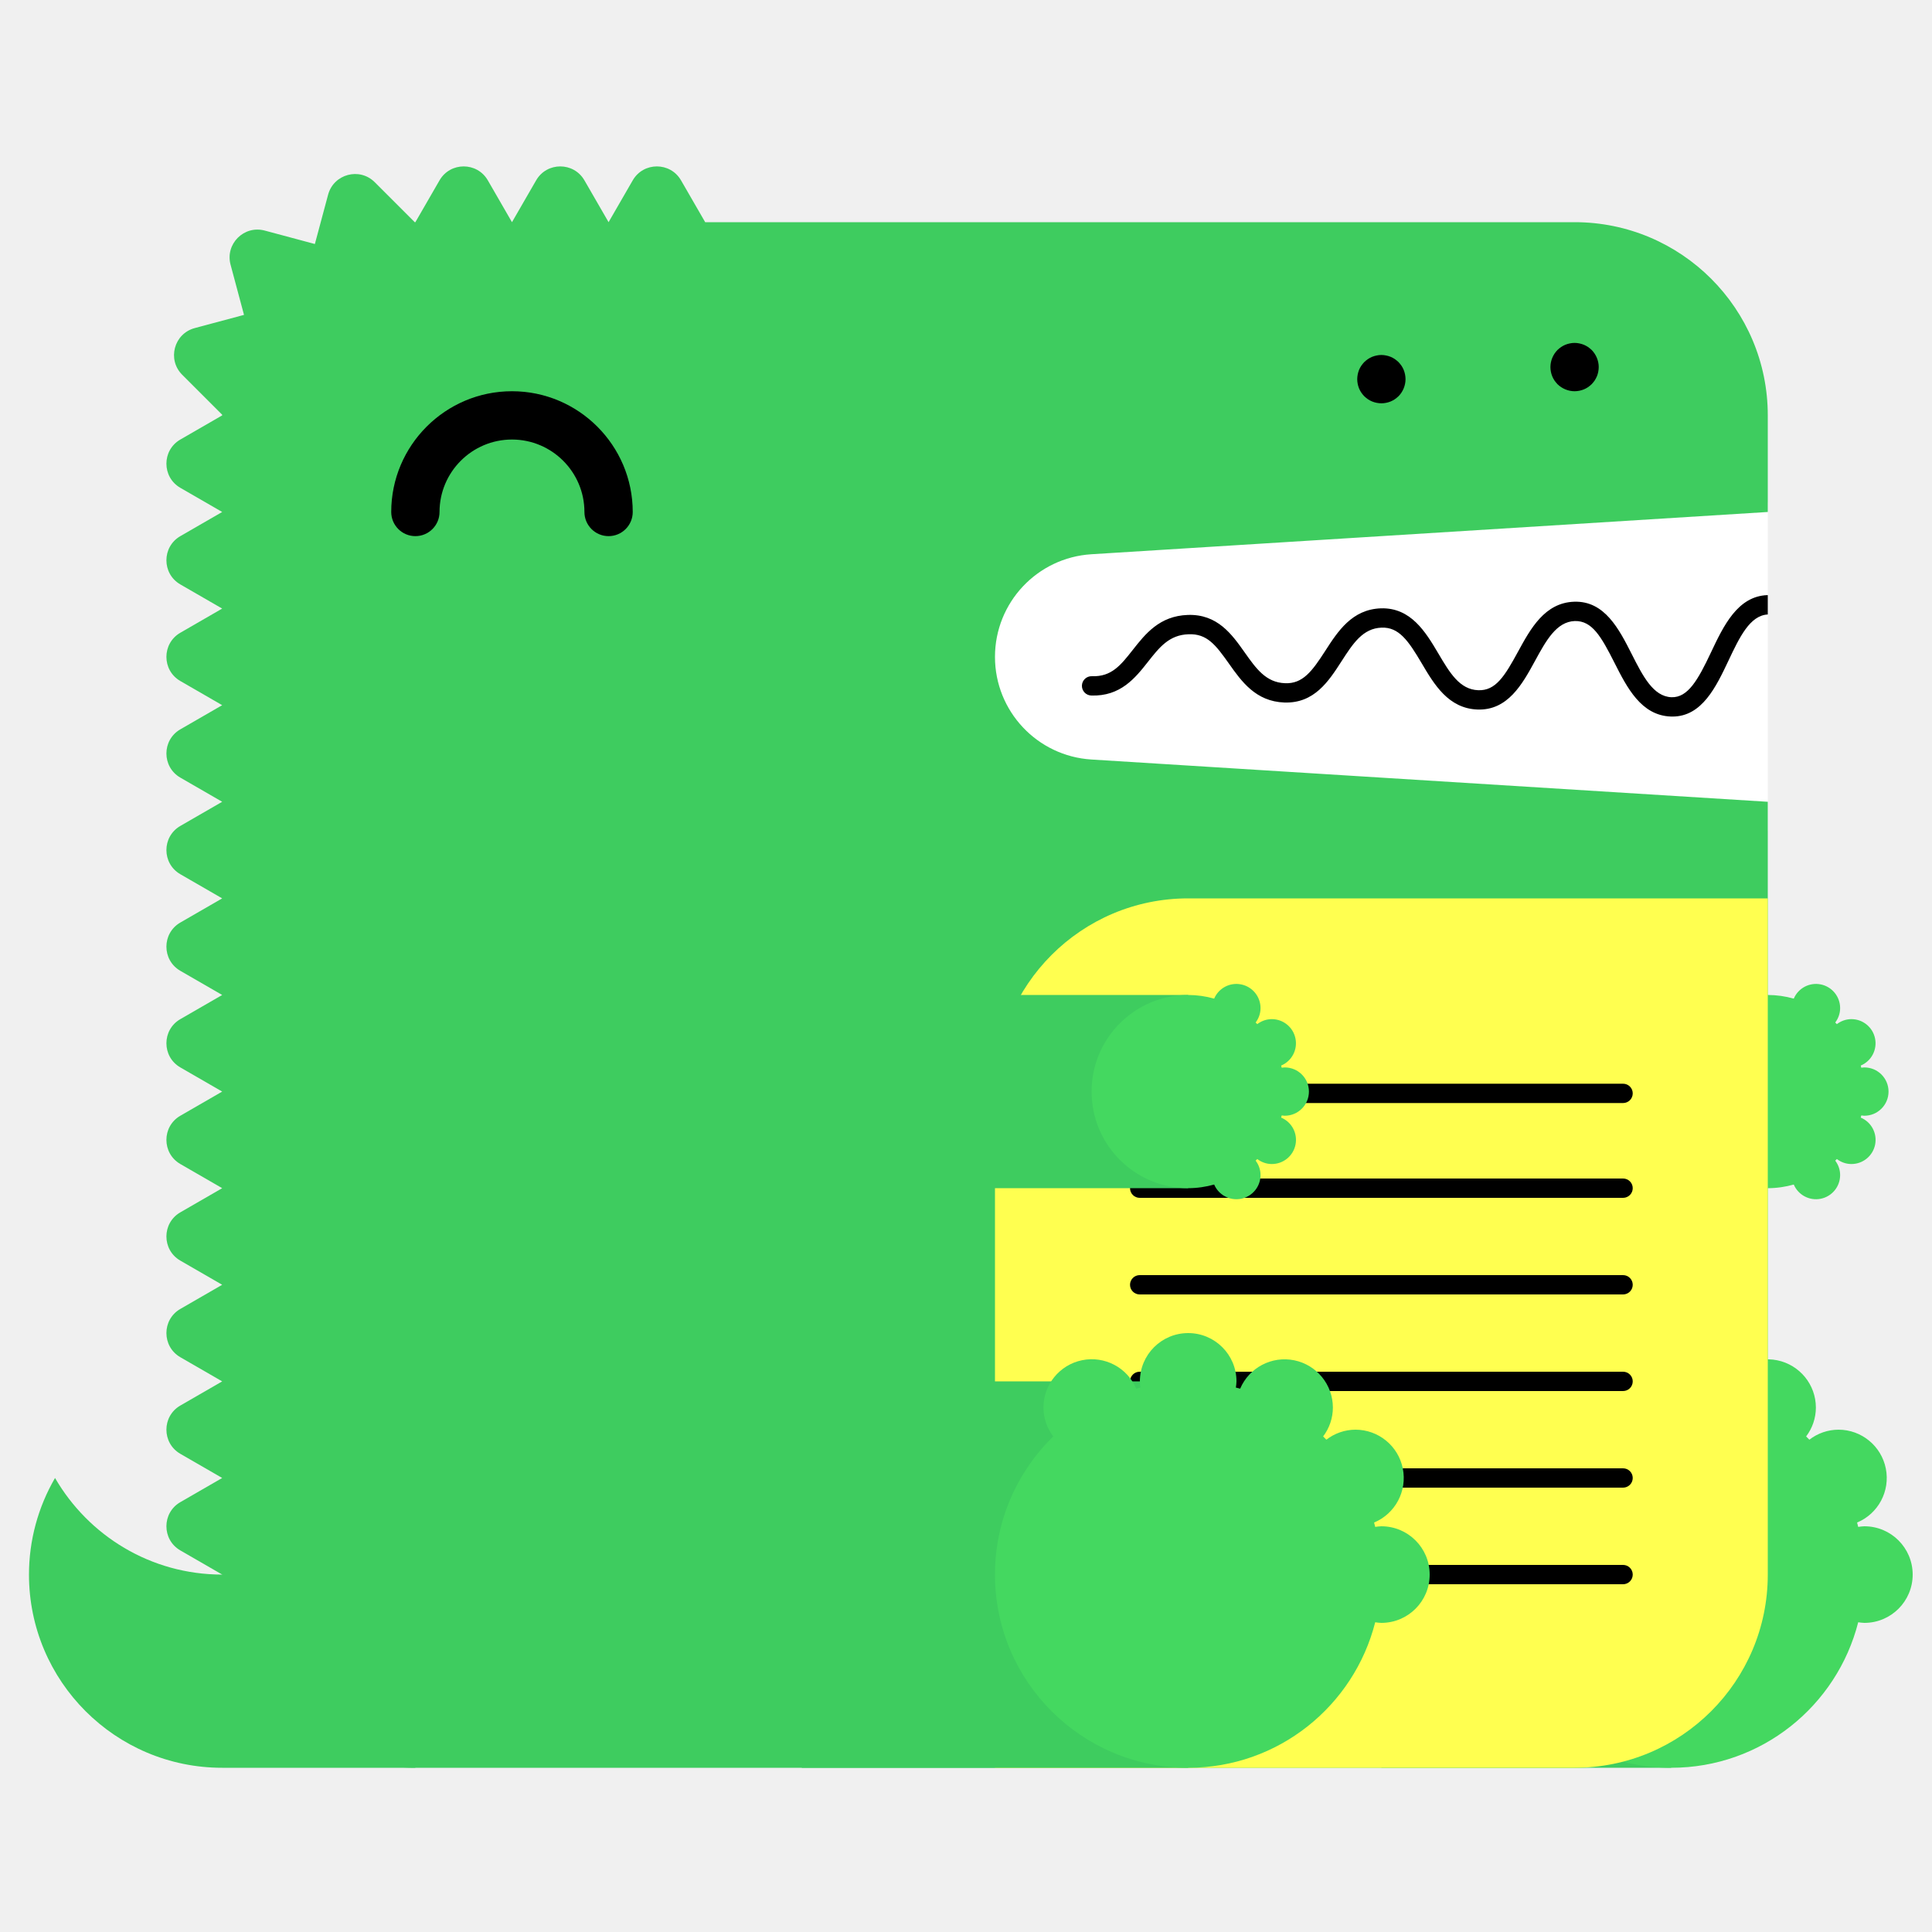
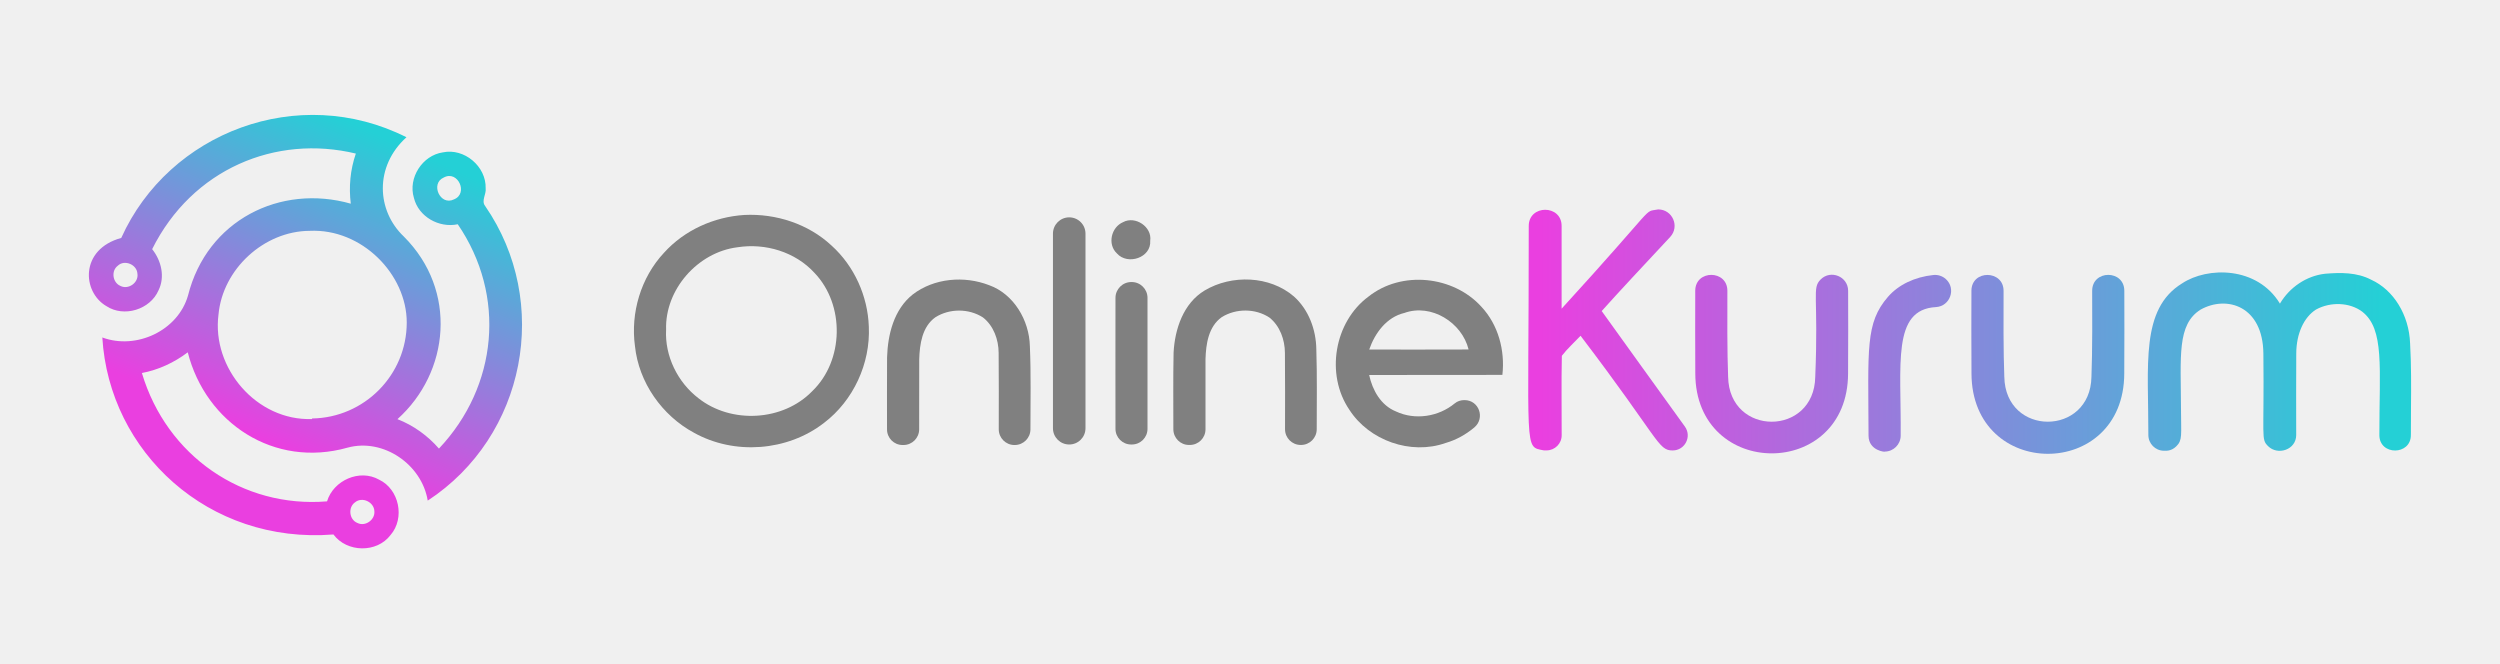
- <svg xmlns="http://www.w3.org/2000/svg" width="200" height="200" viewBox="0 0 200 200">
-   <g fill="none" fill-rule="evenodd">
-     <path fill="#FFF" d="M99 52h84v34H99z" />
-     <path d="M23 163c-7.398 0-13.843-4.027-17.303-10A19.886 19.886 0 0 0 3 163c0 11.046 8.954 20 20 20h20v-20H23z" fill="#3ECC5F" />
-     <path d="M112.98 57.376L183 53V43c0-11.046-8.954-20-20-20H73l-2.5-4.33c-1.112-1.925-3.889-1.925-5 0L63 23l-2.5-4.33c-1.111-1.925-3.889-1.925-5 0L53 23l-2.5-4.33c-1.111-1.925-3.889-1.925-5 0L43 23c-.022 0-.042.003-.065.003l-4.142-4.141c-1.57-1.571-4.252-.853-4.828 1.294l-1.369 5.104-5.192-1.392c-2.148-.575-4.111 1.389-3.535 3.536l1.39 5.193-5.102 1.367c-2.148.576-2.867 3.259-1.296 4.83l4.142 4.142c0 .021-.003.042-.003.064l-4.33 2.5c-1.925 1.111-1.925 3.889 0 5L23 53l-4.33 2.5c-1.925 1.111-1.925 3.889 0 5L23 63l-4.33 2.5c-1.925 1.111-1.925 3.889 0 5L23 73l-4.33 2.5c-1.925 1.111-1.925 3.889 0 5L23 83l-4.33 2.5c-1.925 1.111-1.925 3.889 0 5L23 93l-4.33 2.5c-1.925 1.111-1.925 3.889 0 5L23 103l-4.33 2.5c-1.925 1.111-1.925 3.889 0 5L23 113l-4.33 2.5c-1.925 1.111-1.925 3.889 0 5L23 123l-4.33 2.5c-1.925 1.111-1.925 3.889 0 5L23 133l-4.33 2.5c-1.925 1.111-1.925 3.889 0 5L23 143l-4.33 2.5c-1.925 1.111-1.925 3.889 0 5L23 153l-4.33 2.5c-1.925 1.111-1.925 3.889 0 5L23 163c0 11.046 8.954 20 20 20h120c11.046 0 20-8.954 20-20V83l-70.02-4.376A10.645 10.645 0 0 1 103 68c0-5.621 4.37-10.273 9.98-10.624" fill="#3ECC5F" />
-     <path fill="#3ECC5F" d="M143 183h30v-40h-30z" />
-     <path d="M193 158c-.219 0-.428.037-.639.064-.038-.15-.074-.301-.116-.451A5 5 0 0 0 190.32 148a4.96 4.96 0 0 0-3.016 1.036 26.531 26.531 0 0 0-.335-.336 4.955 4.955 0 0 0 1.011-2.987 5 5 0 0 0-9.599-1.959c-.148-.042-.297-.077-.445-.115.027-.211.064-.42.064-.639a5 5 0 0 0-5-5 5 5 0 0 0-5 5c0 .219.037.428.064.639-.148.038-.297.073-.445.115a4.998 4.998 0 0 0-9.599 1.959c0 1.125.384 2.151 1.011 2.987-3.717 3.632-6.031 8.693-6.031 14.3 0 11.046 8.954 20 20 20 9.339 0 17.16-6.41 19.361-15.064.211.027.42.064.639.064a5 5 0 0 0 5-5 5 5 0 0 0-5-5" fill="#44D860" />
-     <path fill="#3ECC5F" d="M153 123h30v-20h-30z" />
-     <path d="M193 115.5a2.5 2.5 0 1 0 0-5c-.109 0-.214.019-.319.032-.02-.075-.037-.15-.058-.225a2.501 2.501 0 0 0-.963-4.807c-.569 0-1.088.197-1.508.518a6.653 6.653 0 0 0-.168-.168c.314-.417.506-.931.506-1.494a2.5 2.5 0 0 0-4.8-.979A9.987 9.987 0 0 0 183 103c-5.522 0-10 4.478-10 10s4.478 10 10 10c.934 0 1.833-.138 2.69-.377a2.5 2.5 0 0 0 4.8-.979c0-.563-.192-1.077-.506-1.494.057-.055.113-.111.168-.168.42.321.939.518 1.508.518a2.5 2.5 0 0 0 .963-4.807c.021-.074.038-.15.058-.225.105.013.21.032.319.032" fill="#44D860" />
-     <path d="M63 55.5a2.5 2.5 0 0 1-2.5-2.5c0-4.136-3.364-7.5-7.5-7.5s-7.5 3.364-7.5 7.5a2.5 2.5 0 1 1-5 0c0-6.893 5.607-12.5 12.5-12.5S65.5 46.107 65.5 53a2.5 2.5 0 0 1-2.5 2.5" fill="#000" />
-     <path d="M103 183h60c11.046 0 20-8.954 20-20V93h-60c-11.046 0-20 8.954-20 20v70z" fill="#FFFF50" />
-     <path d="M168.02 124h-50.04a1 1 0 1 1 0-2h50.04a1 1 0 1 1 0 2m0 20h-50.04a1 1 0 1 1 0-2h50.04a1 1 0 1 1 0 2m0 20h-50.04a1 1 0 1 1 0-2h50.04a1 1 0 1 1 0 2m0-49.814h-50.04a1 1 0 1 1 0-2h50.04a1 1 0 1 1 0 2m0 19.814h-50.04a1 1 0 1 1 0-2h50.04a1 1 0 1 1 0 2m0 20h-50.04a1 1 0 1 1 0-2h50.04a1 1 0 1 1 0 2M183 61.611c-.012 0-.022-.006-.034-.005-3.09.105-4.552 3.196-5.842 5.923-1.346 2.85-2.387 4.703-4.093 4.647-1.889-.068-2.969-2.202-4.113-4.46-1.314-2.594-2.814-5.536-5.963-5.426-3.046.104-4.513 2.794-5.807 5.167-1.377 2.528-2.314 4.065-4.121 3.994-1.927-.07-2.951-1.805-4.136-3.813-1.321-2.236-2.848-4.75-5.936-4.664-2.994.103-4.465 2.385-5.763 4.4-1.373 2.13-2.335 3.428-4.165 3.351-1.973-.07-2.992-1.51-4.171-3.177-1.324-1.873-2.816-3.993-5.895-3.89-2.928.1-4.399 1.97-5.696 3.618-1.232 1.564-2.194 2.802-4.229 2.724a1 1 0 0 0-.072 2c3.017.101 4.545-1.8 5.872-3.487 1.177-1.496 2.193-2.787 4.193-2.855 1.926-.082 2.829 1.115 4.195 3.045 1.297 1.834 2.769 3.914 5.731 4.021 3.103.104 4.596-2.215 5.918-4.267 1.182-1.834 2.202-3.417 4.15-3.484 1.793-.067 2.769 1.35 4.145 3.681 1.297 2.197 2.766 4.686 5.787 4.796 3.125.108 4.634-2.62 5.949-5.035 1.139-2.088 2.214-4.06 4.119-4.126 1.793-.042 2.728 1.595 4.111 4.33 1.292 2.553 2.757 5.445 5.825 5.556l.169.003c3.064 0 4.518-3.075 5.805-5.794 1.139-2.41 2.217-4.68 4.067-4.773v-2z" fill="#000" />
-     <path fill="#3ECC5F" d="M83 183h40v-40H83z" />
-     <path d="M143 158c-.219 0-.428.037-.639.064-.038-.15-.074-.301-.116-.451A5 5 0 0 0 140.32 148a4.96 4.96 0 0 0-3.016 1.036 26.531 26.531 0 0 0-.335-.336 4.955 4.955 0 0 0 1.011-2.987 5 5 0 0 0-9.599-1.959c-.148-.042-.297-.077-.445-.115.027-.211.064-.42.064-.639a5 5 0 0 0-5-5 5 5 0 0 0-5 5c0 .219.037.428.064.639-.148.038-.297.073-.445.115a4.998 4.998 0 0 0-9.599 1.959c0 1.125.384 2.151 1.011 2.987-3.717 3.632-6.031 8.693-6.031 14.3 0 11.046 8.954 20 20 20 9.339 0 17.16-6.41 19.361-15.064.211.027.42.064.639.064a5 5 0 0 0 5-5 5 5 0 0 0-5-5" fill="#44D860" />
-     <path fill="#3ECC5F" d="M83 123h40v-20H83z" />
-     <path d="M133 115.5a2.5 2.5 0 1 0 0-5c-.109 0-.214.019-.319.032-.02-.075-.037-.15-.058-.225a2.501 2.501 0 0 0-.963-4.807c-.569 0-1.088.197-1.508.518a6.653 6.653 0 0 0-.168-.168c.314-.417.506-.931.506-1.494a2.5 2.5 0 0 0-4.8-.979A9.987 9.987 0 0 0 123 103c-5.522 0-10 4.478-10 10s4.478 10 10 10c.934 0 1.833-.138 2.69-.377a2.5 2.5 0 0 0 4.8-.979c0-.563-.192-1.077-.506-1.494.057-.055.113-.111.168-.168.42.321.939.518 1.508.518a2.5 2.5 0 0 0 .963-4.807c.021-.074.038-.15.058-.225.105.013.21.032.319.032" fill="#44D860" />
-     <path d="M143 41.75c-.16 0-.33-.02-.49-.05a2.52 2.52 0 0 1-.47-.14c-.15-.06-.29-.14-.431-.23-.13-.09-.259-.2-.38-.31-.109-.12-.219-.24-.309-.38s-.17-.28-.231-.43a2.619 2.619 0 0 1-.189-.96c0-.16.02-.33.05-.49.03-.16.08-.31.139-.47.061-.15.141-.29.231-.43.09-.13.2-.26.309-.38.121-.11.25-.22.38-.31.141-.09.281-.17.431-.23.149-.06.31-.11.47-.14.32-.07.65-.07.98 0 .159.03.32.08.47.14.149.06.29.14.43.23.13.09.259.2.38.31.11.12.22.25.31.38.09.14.17.28.23.43.06.16.11.31.14.47.029.16.05.33.05.49 0 .66-.271 1.31-.73 1.77-.121.11-.25.22-.38.31-.14.09-.281.17-.43.23a2.565 2.565 0 0 1-.96.19m20-1.25c-.66 0-1.3-.27-1.771-.73a3.802 3.802 0 0 1-.309-.38c-.09-.14-.17-.28-.231-.43a2.619 2.619 0 0 1-.189-.96c0-.66.27-1.3.729-1.77.121-.11.25-.22.38-.31.141-.09.281-.17.431-.23.149-.06.31-.11.47-.14.32-.07.66-.07.98 0 .159.03.32.08.47.14.149.06.29.14.43.23.13.09.259.2.38.31.459.47.73 1.11.73 1.77 0 .16-.021.33-.05.49-.03.16-.08.32-.14.47-.07.15-.14.29-.23.43-.09.13-.2.26-.31.38-.121.11-.25.22-.38.31-.14.09-.281.17-.43.23a2.565 2.565 0 0 1-.96.19" fill="#000" />
+ <svg xmlns="http://www.w3.org/2000/svg" version="1.1" id="Layer_1" x="0px" y="0px" viewBox="0 0 441 117" style="enable-background:new 0 0 441 117;" xml:space="preserve">
+   <style type="text/css">
+ 	.st0{fill:#000029;}
+ 	.st1{fill:url(#SVGID_1_);}
+ 	.st2{fill:#FFFFFF;}
+ 	.st3{fill:url(#SVGID_2_);}
+ 	.st4{fill:url(#SVGID_3_);}
+ 	.st5{display:none;fill:#FFFFFF;}
+ 	.st6{fill:url(#SVGID_4_);}
+ 	.st7{fill:#808080;}
+ 	.st8{fill:url(#SVGID_5_);}
+ 	.st9{fill:url(#SVGID_6_);}
+ 	.st10{fill:url(#SVGID_7_);}
+ 	.st11{fill:url(#SVGID_8_);}
+ 	.st12{fill:url(#SVGID_9_);}
+ 	.st13{fill:url(#SVGID_10_);}
+ 	.st14{fill:url(#SVGID_11_);}
+ 	.st15{fill:url(#SVGID_12_);}
+ 	.st16{fill:url(#SVGID_13_);}
+ 	.st17{fill:url(#SVGID_14_);}
+ 	.st18{fill:url(#SVGID_15_);}
+ 	.st19{fill:url(#SVGID_16_);}
+ 	.st20{fill:url(#SVGID_17_);}
+ 	.st21{fill:url(#SVGID_18_);}
+ 	.st22{fill:url(#SVGID_19_);}
+ 	.st23{fill:url(#SVGID_20_);}
+ 	.st24{fill:url(#SVGID_21_);}
+ 	.st25{fill:url(#SVGID_22_);}
+ 	.st26{fill:url(#SVGID_23_);}
+ 	.st27{fill:url(#SVGID_24_);}
+ 	.st28{fill:url(#SVGID_25_);}
+ 	.st29{fill:url(#SVGID_26_);}
+ 	.st30{fill:url(#SVGID_27_);}
+ 	.st31{fill:url(#SVGID_28_);}
+ 	.st32{fill:url(#SVGID_29_);}
+ 	.st33{fill:url(#SVGID_30_);}
+ 	.st34{fill:url(#SVGID_31_);}
+ 	.st35{fill:url(#SVGID_32_);}
+ 	.st36{fill:url(#SVGID_33_);}
+ </style>
+   <rect x="-2" y="-2" class="st5" width="445" height="121" />
+   <g>
+     <linearGradient id="SVGID_1_" gradientUnits="userSpaceOnUse" x1="68.301" y1="24.427" x2="44.629" y2="76.725">
+       <stop offset="0" style="stop-color:#24D0D6" />
+       <stop offset="1" style="stop-color:#EA3FE0" />
+     </linearGradient>
+     <path class="st1" d="M85.58,36.34c-0.73-0.92,0.23-2.08,0.09-3.12c0.12-3.86-3.78-7.15-7.56-6.34c-3.61,0.53-6.16,4.51-5.1,8.01   c0.8,3.34,4.44,5.37,7.74,4.67c8.6,12.58,7.04,28.61-3.32,39.57c-1.98-2.28-4.51-4.1-7.32-5.19c9.19-8.24,10.66-22.69,1.13-32.21   c-4.83-4.58-5.21-12.39,0.46-17.52c-19.07-9.6-41.91-0.88-50.31,17.76c-7.35,2.01-6.91,9.55-2.62,12.03   c3.1,2.04,7.72,0.61,9.19-2.78c1.19-2.39,0.49-5.25-1.12-7.27c7.07-14.16,21.82-20.26,35.93-16.86c-0.98,2.84-1.26,5.87-0.89,8.84   c-12.41-3.53-25.38,2.89-28.72,16.22c-1.78,6.19-9.13,9.6-15.11,7.38c1.2,20.19,18.71,36.51,40.77,34.75   c2.37,3.2,7.66,3.3,10.07,0.1c2.58-2.97,1.54-8.08-2.02-9.77c-3.43-1.94-8.06,0.12-9.18,3.83C42.82,89.66,29.4,80.45,25.03,65.8   c2.95-0.56,5.71-1.85,8.09-3.65c3.18,12.48,15.23,20.48,28.21,16.81c6.31-1.71,13.09,2.99,14.12,9.35   C92.75,76.98,97.3,53.32,85.58,36.34z M80.08,35.17c-2.43,1.22-4.24-2.81-1.79-3.86C80.78,29.96,82.67,34.16,80.08,35.17z    M21.23,50.43c-1.37-0.59-1.66-2.64-0.46-3.55c1.18-1.14,3.37-0.23,3.47,1.38C24.5,49.85,22.64,51.17,21.23,50.43z M62.64,88.6   c1.26-1.03,3.34-0.04,3.4,1.57c0.15,1.52-1.61,2.78-2.99,2.08C61.59,91.68,61.35,89.49,62.64,88.6z M38.54,55.51   c0.72-8.03,8.03-14.76,16.1-14.79c9.18-0.43,17.11,7.65,17.11,16.17c0,9.26-7.48,16.8-16.71,16.93v0.1   C45.26,74.26,37.33,64.93,38.54,55.51z" />
+     <g>
+       <g>
+         <g>
+           <g>
+             <path class="st7" d="M131.29,37.92c5.58-0.28,11.3,1.57,15.41,5.41c4,3.62,6.38,8.91,6.56,14.29       c0.3,6.49-2.73,13.06-7.92,16.99c-6.45,5-15.81,5.7-22.93,1.72c-5.63-3.03-9.73-8.87-10.4-15.26       c-0.81-5.88,1.04-12.11,5.11-16.47C120.73,40.59,125.96,38.26,131.29,37.92z M130.08,43.62c-7,0.87-12.81,7.46-12.58,14.54       c-0.25,4.65,2.04,9.28,5.71,12.09c5.78,4.56,14.91,4.07,20.06-1.24c5.63-5.4,5.78-15.25,0.41-20.87       C140.29,44.43,135,42.84,130.08,43.62z" />
+           </g>
+           <path class="st7" d="M188.61,38.34L188.61,38.34c1.59,0,2.87,1.29,2.87,2.87v34.33c0,1.59-1.29,2.87-2.87,2.87l0,0      c-1.59,0-2.87-1.29-2.87-2.87V41.22C185.74,39.63,187.02,38.34,188.61,38.34z" />
+           <path class="st7" d="M198.11,39.19c2.14-1.17,5.14,0.82,4.79,3.27c0.21,3.01-4,4.38-5.88,2.24      C195.31,43.09,196.01,40.08,198.11,39.19z" />
+           <path class="st7" d="M161,51.95c3.77-2.9,9.09-3.34,13.47-1.65c4.39,1.57,7.09,6.23,7.2,10.76c0.21,4.89,0.1,9.78,0.1,14.68      c0,1.52-1.24,2.76-2.77,2.76c-0.02,0-0.04,0-0.06,0c-1.52,0-2.76-1.24-2.76-2.77c0-4.5,0.03-8.99-0.02-13.49      c-0.01-2.33-0.89-4.78-2.76-6.24c-2.49-1.61-5.88-1.61-8.39-0.04c-2.35,1.67-2.78,4.76-2.86,7.43      c-0.02,4.11-0.01,8.22-0.01,12.34c0,1.53-1.24,2.77-2.77,2.77c-0.05,0-0.1,0-0.15,0c-1.53,0-2.76-1.24-2.75-2.77      c0-4.23-0.02-8.46,0.01-12.69C156.6,59,157.69,54.58,161,51.95z" />
+           <path class="st7" d="M199.57,49.75c0.02,0,0.04,0,0.06,0c1.54,0,2.79,1.25,2.79,2.79c0,7.7,0,15.41,0,23.11      c0,1.52-1.23,2.76-2.76,2.76l-0.13,0c-1.52,0-2.76-1.24-2.76-2.76c0-7.7-0.02-15.41,0-23.11      C196.77,51,198.03,49.75,199.57,49.75z" />
+           <path class="st7" d="M212.5,51.24c4.77-2.84,11.47-2.62,15.74,1.05c2.62,2.34,3.92,5.88,3.96,9.35      c0.15,4.69,0.07,9.38,0.07,14.08c0,1.53-1.24,2.77-2.77,2.77c-0.02,0-0.04,0-0.06,0c-1.52,0-2.76-1.24-2.76-2.76      c0-4.5,0.03-8.99-0.02-13.49c-0.01-2.31-0.88-4.75-2.73-6.22c-2.48-1.64-5.89-1.64-8.41-0.08c-2.35,1.67-2.79,4.74-2.87,7.42      c-0.01,4.12-0.01,8.24,0,12.37c0,1.53-1.24,2.76-2.76,2.76c-0.05,0-0.11,0-0.16,0c-1.53,0-2.75-1.25-2.75-2.77      c0-4.5-0.05-9,0.04-13.5C207.23,58.06,208.74,53.5,212.5,51.24z" />
+           <g>
+             <path class="st7" d="M241.41,52.31c5.83-4.63,14.95-3.67,19.9,1.79c2.99,3.19,4.2,7.73,3.71,12.03       c-7.83,0.03-15.67-0.01-23.5,0.02c0.58,2.69,2.07,5.36,4.73,6.43c3.37,1.59,7.52,0.93,10.36-1.42       c0.47-0.39,1.07-0.58,1.68-0.58c0.02,0,0.04,0,0.07,0c2.55,0.01,3.66,3.19,1.7,4.83c-1.48,1.24-3.19,2.2-5.08,2.74       c-6.12,2.16-13.47-0.44-16.96-5.88C233.79,66.06,235.35,56.78,241.41,52.31z M247.74,55.2c-3.15,0.74-5.21,3.56-6.21,6.46       c5.84,0,11.69,0.02,17.53-0.01C257.89,56.89,252.48,53.5,247.74,55.2z" />
+           </g>
+         </g>
+       </g>
+       <g>
+         <linearGradient id="SVGID_2_" gradientUnits="userSpaceOnUse" x1="271.717" y1="58.206" x2="420.193" y2="58.206">
+           <stop offset="0" style="stop-color:#EA3FE0" />
+           <stop offset="1" style="stop-color:#24D0D6" />
+         </linearGradient>
+         <path class="st3" d="M282.54,54.87c2.99-3.35,7.39-8.04,12.08-13.07c1.72-1.85,0.41-4.86-2.12-4.86     c-2.83,0.58,0.44-1.6-17.03,17.51c-0.01-4.15-0.01-8.53,0-14.59c0-3.81-5.8-3.8-5.8,0c0.02,40.34-0.9,38.88,2.68,39.59l0.48,0     c1.46-0.01,2.65-1.2,2.65-2.66c0.01-4.68-0.07-9.36,0.03-14.03c0.95-1.24,2.16-2.32,3.3-3.53     c13.97,18.35,13.63,20.23,16.24,20.23c0.01,0,0.01,0,0.02,0c2.16-0.01,3.41-2.46,2.14-4.22     C292.35,68.53,287.44,61.67,282.54,54.87z" />
+         <linearGradient id="SVGID_3_" gradientUnits="userSpaceOnUse" x1="271.717" y1="64.095" x2="420.193" y2="64.095">
+           <stop offset="0" style="stop-color:#EA3FE0" />
+           <stop offset="1" style="stop-color:#24D0D6" />
+         </linearGradient>
+         <path class="st4" d="M341.05,48.51c-3.32,0.35-6.16,1.72-8.02,3.86l0,0c-4,4.63-3.47,9.06-3.42,24.49     c0.01,2.71,3.1,2.91,2.85,2.8c1.54,0,2.8-1.25,2.82-2.78c0.12-12.61-1.58-22.28,6.22-22.71c2.52-0.14,3.6-3.27,1.75-4.94     C342.65,48.69,341.85,48.43,341.05,48.51z" />
+         <linearGradient id="SVGID_4_" gradientUnits="userSpaceOnUse" x1="271.717" y1="63.798" x2="420.193" y2="63.798">
+           <stop offset="0" style="stop-color:#EA3FE0" />
+           <stop offset="1" style="stop-color:#24D0D6" />
+         </linearGradient>
+         <path class="st6" d="M425.14,60.55c-0.19-5-2.91-9.41-6.87-11.21c-2.53-1.32-5.39-1.28-8.14-1.05c-3.28,0.37-6.26,2.4-7.95,5.27     c-4-6.6-12.77-6.55-17.26-3.57c-7.38,4.53-5.92,14.36-5.95,26.75c0,1.51,1.22,2.76,2.73,2.77c0.17-0.03,1.21,0.21,2.22-0.8     c1.09-1.08,0.82-1.98,0.81-6.46c-0.03-9.41-0.74-15,3.46-17.64c4.68-2.59,10.99-0.58,11.07,7.75     c0.16,15.06-0.46,15.06,0.84,16.35c1.7,1.68,4.95,0.64,4.95-1.97c-0.01-4.81-0.02-9.65,0.01-14.41c0.02-3.47,1.34-6.37,3.49-7.73     c2.59-1.41,5.94-1.26,8.12,0.36c3.99,3.06,3.04,9.89,3.05,21.79c0,3.65,5.58,3.61,5.56-0.02c-0.01-1.58,0.01-3.16,0.02-4.74     C425.33,68.25,425.36,64.36,425.14,60.55z" />
+         <linearGradient id="SVGID_5_" gradientUnits="userSpaceOnUse" x1="271.717" y1="64.27" x2="420.193" y2="64.27">
+           <stop offset="0" style="stop-color:#EA3FE0" />
+           <stop offset="1" style="stop-color:#24D0D6" />
+         </linearGradient>
+         <path class="st8" d="M369.06,51.32c0.02,3.11,0.05,10.82-0.13,15.16c-0.18,10.52-15.19,10.58-15.37-0.02     c-0.17-4.13-0.15-11.26-0.13-15.14c0.02-3.72-5.66-3.79-5.67-0.03c-0.01,3-0.03,10.42,0.01,14.59     c0.05,18.88,26.9,18.91,26.95,0.01c0.04-4.18,0.02-11.6,0.01-14.6C374.72,47.54,369.04,47.56,369.06,51.32z" />
+         <linearGradient id="SVGID_6_" gradientUnits="userSpaceOnUse" x1="271.717" y1="64.22" x2="420.193" y2="64.22">
+           <stop offset="0" style="stop-color:#EA3FE0" />
+           <stop offset="1" style="stop-color:#24D0D6" />
+         </linearGradient>
+         <path class="st9" d="M321.16,49.3c-1.58,1.59-0.36,2.74-0.95,17.18c-0.18,10.54-15.19,10.56-15.37-0.02     c-0.17-4.13-0.15-11.26-0.13-15.14c0.02-3.76-5.66-3.78-5.67-0.03c-0.01,3.75-0.02,10.64,0.01,14.59     c0.05,18.77,26.9,18.81,26.95,0.01c0.04-4.22,0.02-11.62,0.01-14.6C326,48.77,322.93,47.52,321.16,49.3z" />
+       </g>
+     </g>
  </g>
</svg>
